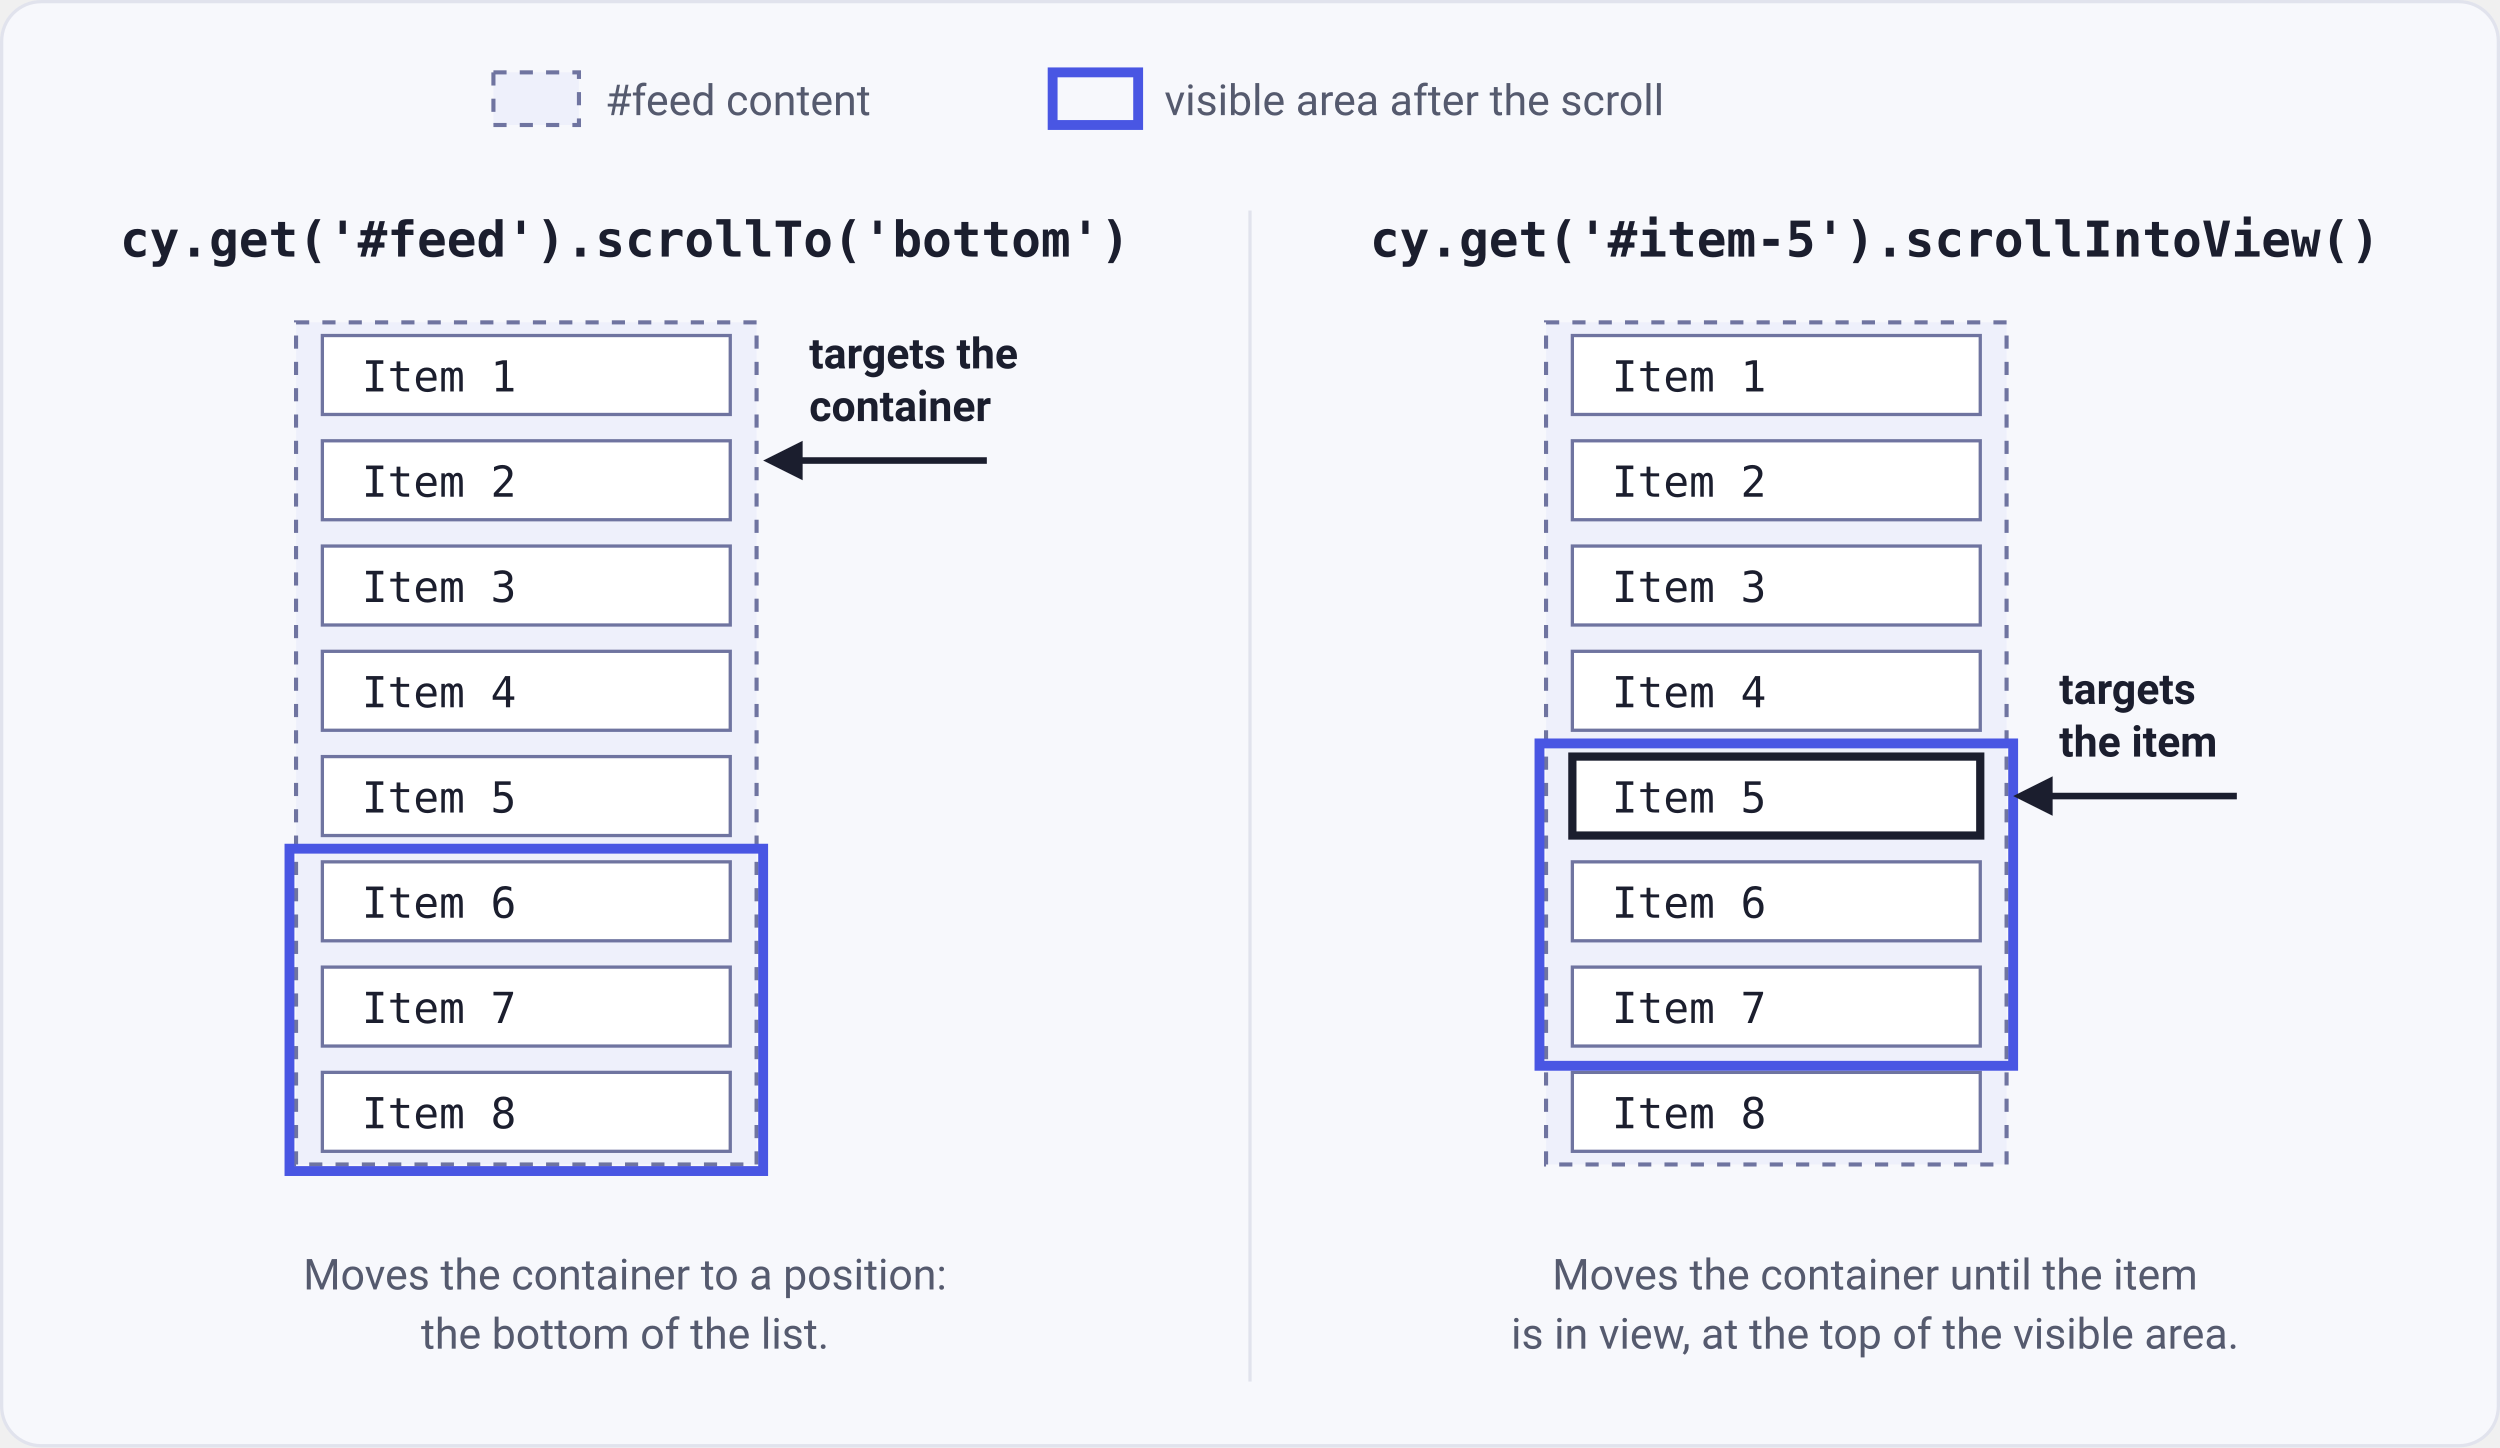
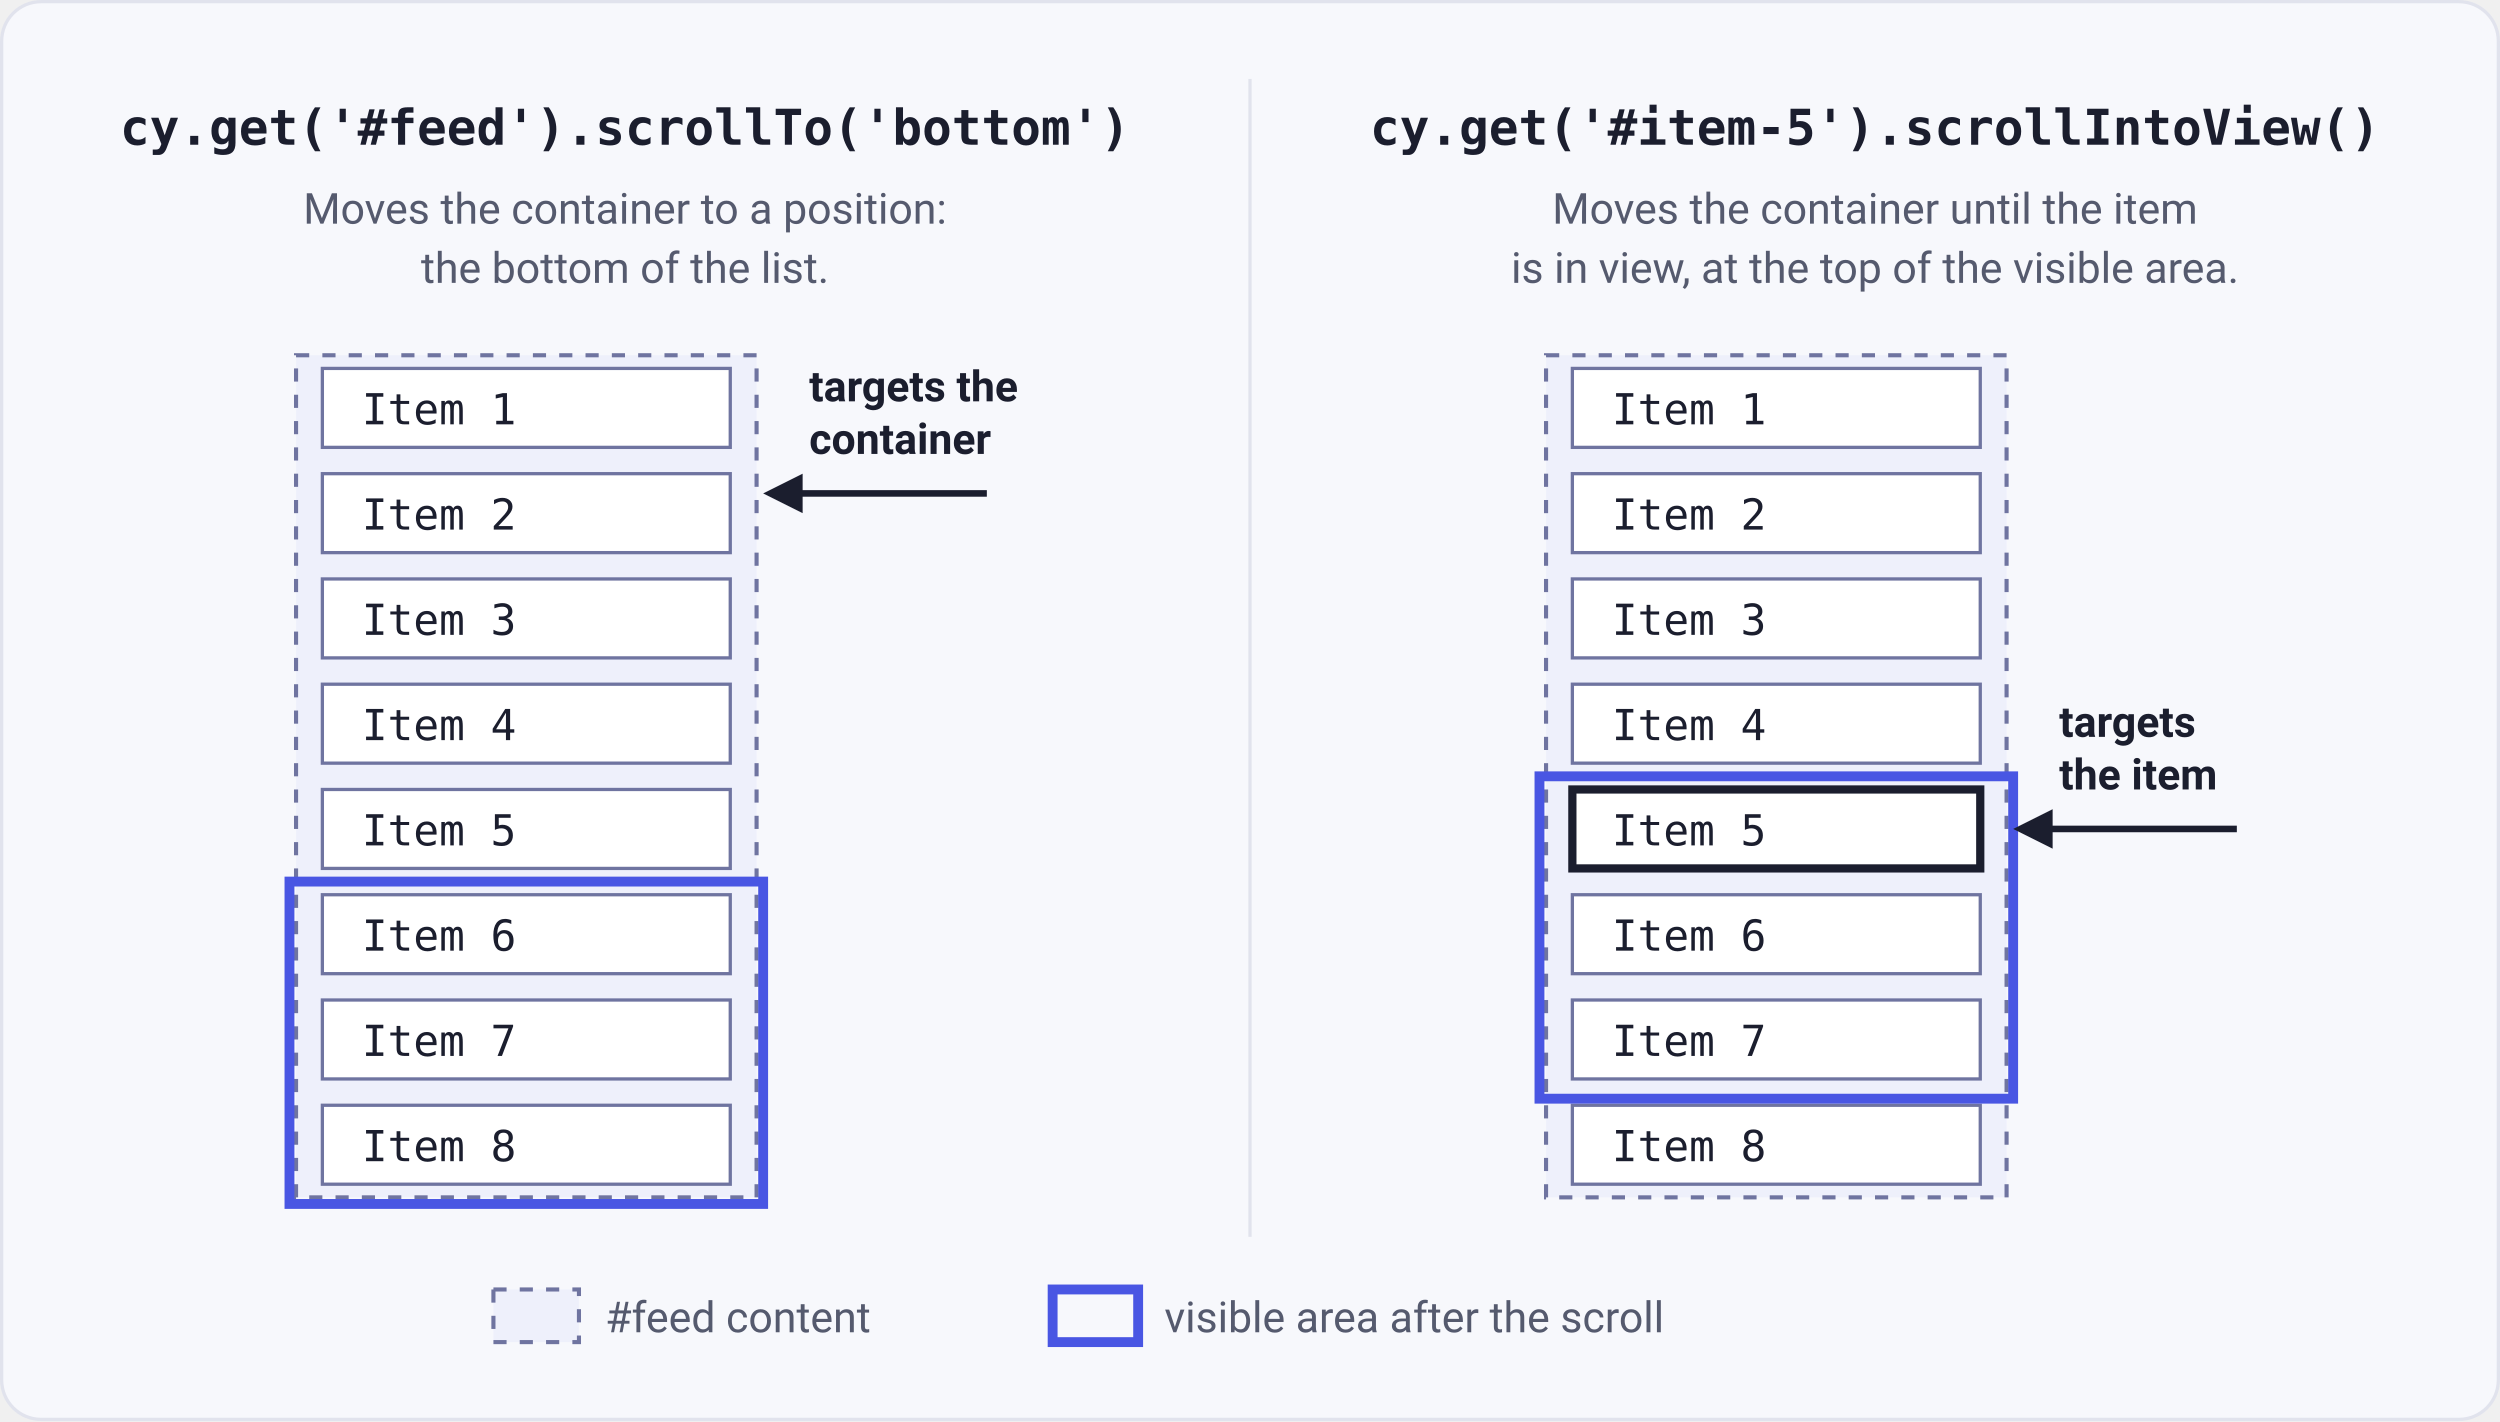
- <svg xmlns="http://www.w3.org/2000/svg" width="760" height="440" viewBox="0 0 760 440" role="img" aria-labelledby="t d">
+ <svg xmlns="http://www.w3.org/2000/svg" width="760" height="432" viewBox="0 0 760 432" role="img" aria-labelledby="t d">
  <style>
  .card { fill: #f7f8fc; stroke: #e1e3ed; }
  .content { fill: #eef0fb; stroke: #6f74a0; stroke-width: 1.25; stroke-dasharray: 4 4; }
  .item { fill: #ffffff; stroke: #6f74a0; stroke-width: 1; }
  .target { fill: #ffffff; stroke: #1b1e2e; stroke-width: 2.5; }
  .view { fill: none; stroke: #4956e3; stroke-width: 3; }
  .arrow { stroke: #1b1e2e; stroke-width: 2; fill: none; }
  .head { fill: #1b1e2e; }
  .code { font: 600 15px ui-monospace, 'SFMono-Regular', Menlo, Consolas, monospace; fill: #1b1e2e; }
  .label { font: 13px ui-monospace, 'SFMono-Regular', Menlo, Consolas, monospace; fill: #1b1e2e; }
  .note { font: 13px -apple-system, 'Segoe UI', Roboto, Helvetica, Arial, sans-serif; fill: #555a6e; }
  .callout { font: 600 13px -apple-system, 'Segoe UI', Roboto, Helvetica, Arial, sans-serif; fill: #1b1e2e; }
</style>
-   <rect class="card" x="0.5" y="0.5" width="759" height="439" rx="12" />
-   <rect class="content" x="150" y="22" width="26" height="16" />
-   <text class="note" x="184" y="35">#feed content</text>
-   <rect class="view" x="320" y="22" width="26" height="16" />
-   <text class="note" x="354" y="35">visible area after the scroll</text>
-   <text class="code" x="190" y="78" text-anchor="middle">cy.get('#feed').scrollTo('bottom')</text>
-   <text class="code" x="570" y="78" text-anchor="middle">cy.get('#item-5').scrollIntoView()</text>
-   <rect class="content" x="90" y="98" width="140" height="256" />
-   <rect class="item" x="98" y="102" width="124" height="24" />
-   <text class="label" x="110" y="119">Item 1</text>
-   <rect class="item" x="98" y="134" width="124" height="24" />
-   <text class="label" x="110" y="151">Item 2</text>
-   <rect class="item" x="98" y="166" width="124" height="24" />
-   <text class="label" x="110" y="183">Item 3</text>
-   <rect class="item" x="98" y="198" width="124" height="24" />
-   <text class="label" x="110" y="215">Item 4</text>
-   <rect class="item" x="98" y="230" width="124" height="24" />
-   <text class="label" x="110" y="247">Item 5</text>
-   <rect class="item" x="98" y="262" width="124" height="24" />
-   <text class="label" x="110" y="279">Item 6</text>
-   <rect class="item" x="98" y="294" width="124" height="24" />
-   <text class="label" x="110" y="311">Item 7</text>
-   <rect class="item" x="98" y="326" width="124" height="24" />
-   <text class="label" x="110" y="343">Item 8</text>
-   <rect class="view" x="88" y="258" width="144" height="98" />
-   <path class="arrow" d="M300 140 H240" />
-   <path class="head" d="M232 140 L244 134 L244 146 Z" />
-   <text class="callout" x="246" y="112">targets the</text>
-   <text class="callout" x="246" y="128">container</text>
-   <text class="note" x="190" y="392" text-anchor="middle">Moves the container to a position:</text>
-   <text class="note" x="190" y="410" text-anchor="middle">the bottom of the list.</text>
-   <path d="M380 64 V420" stroke="#e1e3ed" stroke-width="1" />
-   <rect class="content" x="470" y="98" width="140" height="256" />
-   <rect class="item" x="478" y="102" width="124" height="24" />
-   <text class="label" x="490" y="119">Item 1</text>
-   <rect class="item" x="478" y="134" width="124" height="24" />
-   <text class="label" x="490" y="151">Item 2</text>
-   <rect class="item" x="478" y="166" width="124" height="24" />
-   <text class="label" x="490" y="183">Item 3</text>
-   <rect class="item" x="478" y="198" width="124" height="24" />
-   <text class="label" x="490" y="215">Item 4</text>
-   <rect class="target" x="478" y="230" width="124" height="24" />
-   <text class="label" x="490" y="247">Item 5</text>
-   <rect class="item" x="478" y="262" width="124" height="24" />
-   <text class="label" x="490" y="279">Item 6</text>
-   <rect class="item" x="478" y="294" width="124" height="24" />
-   <text class="label" x="490" y="311">Item 7</text>
-   <rect class="item" x="478" y="326" width="124" height="24" />
-   <text class="label" x="490" y="343">Item 8</text>
-   <rect class="view" x="468" y="226" width="144" height="98" />
-   <path class="arrow" d="M680 242 H620" />
-   <path class="head" d="M612 242 L624 236 L624 248 Z" />
-   <text class="callout" x="626" y="214">targets</text>
-   <text class="callout" x="626" y="230">the item</text>
-   <text class="note" x="570" y="392" text-anchor="middle">Moves the container until the item</text>
-   <text class="note" x="570" y="410" text-anchor="middle">is in view, at the top of the visible area.</text>
+   <rect class="card" x="0.5" y="0.5" width="759" height="431" rx="12" />
+   <text class="code" x="190" y="44" text-anchor="middle">cy.get('#feed').scrollTo('bottom')</text>
+   <text class="note" x="190" y="68" text-anchor="middle">Moves the container to a position:</text>
+   <text class="note" x="190" y="86" text-anchor="middle">the bottom of the list.</text>
+   <text class="code" x="570" y="44" text-anchor="middle">cy.get('#item-5').scrollIntoView()</text>
+   <text class="note" x="570" y="68" text-anchor="middle">Moves the container until the item</text>
+   <text class="note" x="570" y="86" text-anchor="middle">is in view, at the top of the visible area.</text>
+   <path d="M380 24 V376" stroke="#e1e3ed" stroke-width="1" />
+   <g transform="translate(0 10)">
+     <rect class="content" x="90" y="98" width="140" height="256" />
+     <rect class="item" x="98" y="102" width="124" height="24" />
+     <text class="label" x="110" y="119">Item 1</text>
+     <rect class="item" x="98" y="134" width="124" height="24" />
+     <text class="label" x="110" y="151">Item 2</text>
+     <rect class="item" x="98" y="166" width="124" height="24" />
+     <text class="label" x="110" y="183">Item 3</text>
+     <rect class="item" x="98" y="198" width="124" height="24" />
+     <text class="label" x="110" y="215">Item 4</text>
+     <rect class="item" x="98" y="230" width="124" height="24" />
+     <text class="label" x="110" y="247">Item 5</text>
+     <rect class="item" x="98" y="262" width="124" height="24" />
+     <text class="label" x="110" y="279">Item 6</text>
+     <rect class="item" x="98" y="294" width="124" height="24" />
+     <text class="label" x="110" y="311">Item 7</text>
+     <rect class="item" x="98" y="326" width="124" height="24" />
+     <text class="label" x="110" y="343">Item 8</text>
+     <rect class="view" x="88" y="258" width="144" height="98" />
+     <path class="arrow" d="M300 140 H240" />
+     <path class="head" d="M232 140 L244 134 L244 146 Z" />
+     <text class="callout" x="246" y="112">targets the</text>
+     <text class="callout" x="246" y="128">container</text>
+     <rect class="content" x="470" y="98" width="140" height="256" />
+     <rect class="item" x="478" y="102" width="124" height="24" />
+     <text class="label" x="490" y="119">Item 1</text>
+     <rect class="item" x="478" y="134" width="124" height="24" />
+     <text class="label" x="490" y="151">Item 2</text>
+     <rect class="item" x="478" y="166" width="124" height="24" />
+     <text class="label" x="490" y="183">Item 3</text>
+     <rect class="item" x="478" y="198" width="124" height="24" />
+     <text class="label" x="490" y="215">Item 4</text>
+     <rect class="target" x="478" y="230" width="124" height="24" />
+     <text class="label" x="490" y="247">Item 5</text>
+     <rect class="item" x="478" y="262" width="124" height="24" />
+     <text class="label" x="490" y="279">Item 6</text>
+     <rect class="item" x="478" y="294" width="124" height="24" />
+     <text class="label" x="490" y="311">Item 7</text>
+     <rect class="item" x="478" y="326" width="124" height="24" />
+     <text class="label" x="490" y="343">Item 8</text>
+     <rect class="view" x="468" y="226" width="144" height="98" />
+     <path class="arrow" d="M680 242 H620" />
+     <path class="head" d="M612 242 L624 236 L624 248 Z" />
+     <text class="callout" x="626" y="214">targets</text>
+     <text class="callout" x="626" y="230">the item</text>
+   </g>
+   <rect class="content" x="150" y="392" width="26" height="16" />
+   <text class="note" x="184" y="405">#feed content</text>
+   <rect class="view" x="320" y="392" width="26" height="16" />
+   <text class="note" x="354" y="405">visible area after the scroll</text>
</svg>
